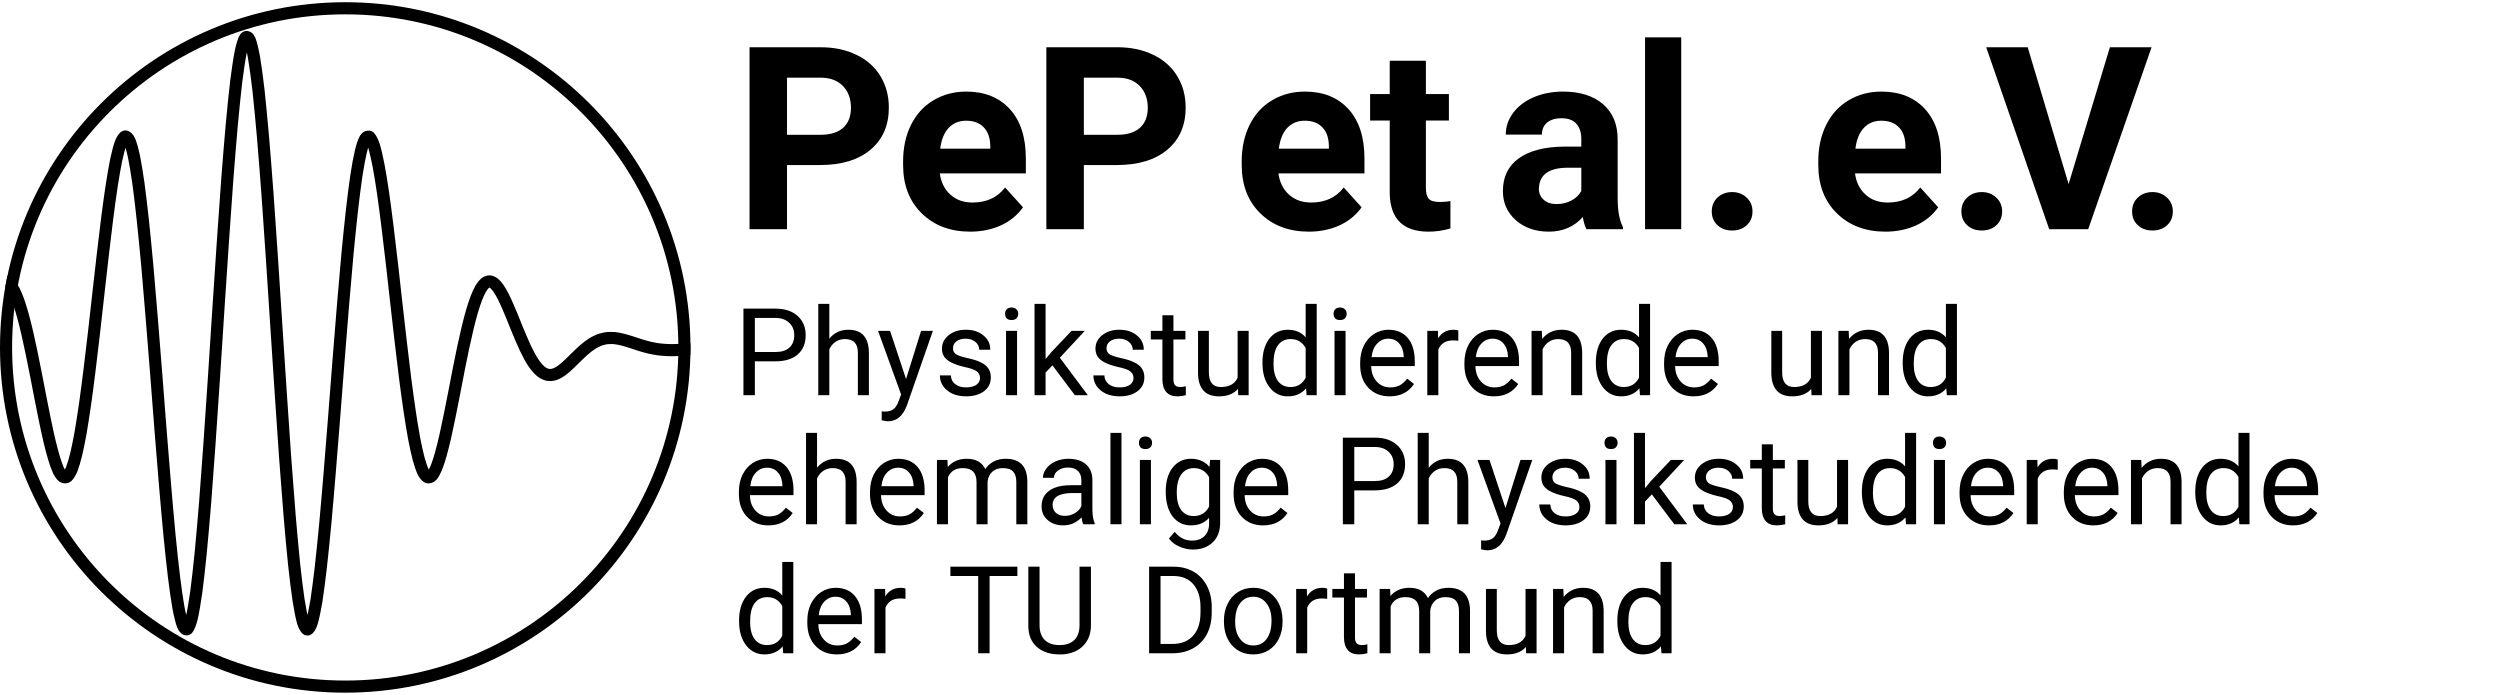
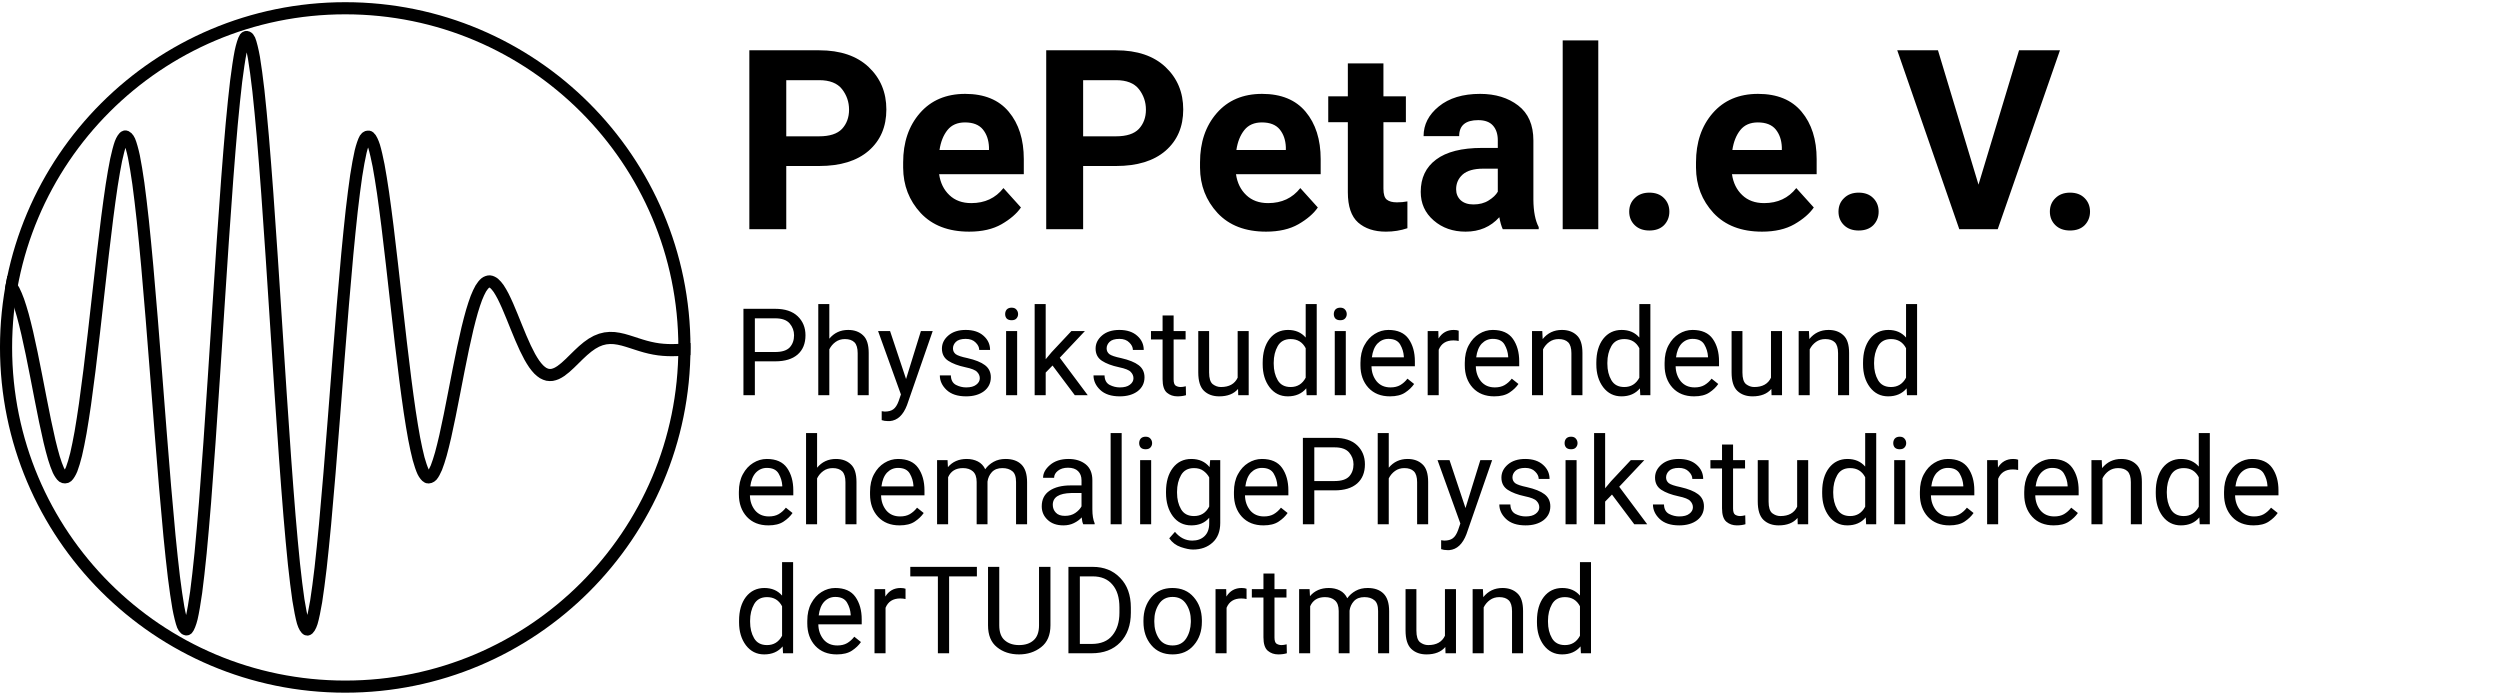
- <svg xmlns="http://www.w3.org/2000/svg" xmlns:xlink="http://www.w3.org/1999/xlink" width="205.265pt" height="57.055pt" viewBox="0 0 205.265 57.055" version="1.1">
-   <defs>
-     <g>
-       <symbol overflow="visible" id="glyph0-0">
-         <path style="stroke:none;" d="M 8.281 0 L 1.031 0 L 1.031 -14.938 L 8.281 -14.938 Z M 7.734 -0.859 L 7.734 -14.062 L 4.922 -7.469 Z M 1.578 -13.938 L 1.578 -0.984 L 4.328 -7.469 Z M 1.984 -0.547 L 7.266 -0.547 L 4.625 -6.766 Z M 4.625 -8.156 L 7.266 -14.375 L 1.984 -14.375 Z M 4.625 -8.156 " />
-       </symbol>
-       <symbol overflow="visible" id="glyph0-1">
-         <path style="stroke:none;" d="M 4.406 -5.266 L 4.406 0 L 1.328 0 L 1.328 -14.938 L 7.156 -14.938 C 8.281 -14.938 9.266 -14.727 10.109 -14.312 C 10.961 -13.906 11.617 -13.32 12.078 -12.562 C 12.535 -11.812 12.766 -10.953 12.766 -9.984 C 12.766 -8.523 12.266 -7.375 11.266 -6.531 C 10.266 -5.688 8.879 -5.266 7.109 -5.266 Z M 4.406 -7.75 L 7.156 -7.75 C 7.969 -7.75 8.586 -7.941 9.016 -8.328 C 9.441 -8.711 9.656 -9.258 9.656 -9.969 C 9.656 -10.695 9.441 -11.285 9.016 -11.734 C 8.586 -12.191 7.992 -12.426 7.234 -12.438 L 4.406 -12.438 Z M 4.406 -7.75 " />
-       </symbol>
-       <symbol overflow="visible" id="glyph0-2">
-         <path style="stroke:none;" d="M 6.25 0.203 C 4.613 0.203 3.285 -0.297 2.266 -1.297 C 1.242 -2.297 0.734 -3.625 0.734 -5.281 L 0.734 -5.562 C 0.734 -6.676 0.945 -7.672 1.375 -8.547 C 1.812 -9.43 2.426 -10.109 3.219 -10.578 C 4.008 -11.055 4.91 -11.297 5.922 -11.297 C 7.43 -11.297 8.625 -10.816 9.5 -9.859 C 10.375 -8.898 10.812 -7.547 10.812 -5.797 L 10.812 -4.578 L 3.75 -4.578 C 3.844 -3.859 4.129 -3.281 4.609 -2.844 C 5.086 -2.406 5.695 -2.188 6.438 -2.188 C 7.582 -2.188 8.473 -2.598 9.109 -3.422 L 10.578 -1.797 C 10.129 -1.16 9.523 -0.664 8.766 -0.312 C 8.004 0.031 7.164 0.203 6.25 0.203 Z M 5.906 -8.906 C 5.32 -8.906 4.844 -8.707 4.469 -8.312 C 4.102 -7.914 3.875 -7.348 3.781 -6.609 L 7.891 -6.609 L 7.891 -6.844 C 7.879 -7.5 7.703 -8.004 7.359 -8.359 C 7.016 -8.723 6.531 -8.906 5.906 -8.906 Z M 5.906 -8.906 " />
-       </symbol>
-       <symbol overflow="visible" id="glyph0-3">
-         <path style="stroke:none;" d="M 4.688 -13.828 L 4.688 -11.094 L 6.578 -11.094 L 6.578 -8.922 L 4.688 -8.922 L 4.688 -3.391 C 4.688 -2.973 4.766 -2.676 4.922 -2.5 C 5.078 -2.32 5.379 -2.234 5.828 -2.234 C 6.148 -2.234 6.441 -2.258 6.703 -2.312 L 6.703 -0.062 C 6.117 0.113 5.52 0.203 4.906 0.203 C 2.82 0.203 1.758 -0.844 1.719 -2.938 L 1.719 -8.922 L 0.109 -8.922 L 0.109 -11.094 L 1.719 -11.094 L 1.719 -13.828 Z M 4.688 -13.828 " />
-       </symbol>
-       <symbol overflow="visible" id="glyph0-4">
-         <path style="stroke:none;" d="M 7.562 0 C 7.426 -0.27 7.328 -0.602 7.266 -1 C 6.547 -0.195 5.613 0.203 4.469 0.203 C 3.383 0.203 2.484 -0.109 1.766 -0.734 C 1.055 -1.367 0.703 -2.164 0.703 -3.125 C 0.703 -4.289 1.133 -5.188 2 -5.812 C 2.875 -6.445 4.133 -6.77 5.781 -6.781 L 7.141 -6.781 L 7.141 -7.406 C 7.141 -7.926 7.008 -8.336 6.75 -8.641 C 6.488 -8.953 6.07 -9.109 5.5 -9.109 C 5.008 -9.109 4.617 -8.988 4.328 -8.75 C 4.047 -8.508 3.906 -8.18 3.906 -7.766 L 0.938 -7.766 C 0.938 -8.398 1.133 -8.988 1.531 -9.531 C 1.938 -10.082 2.5 -10.516 3.219 -10.828 C 3.945 -11.141 4.758 -11.297 5.656 -11.297 C 7.031 -11.297 8.117 -10.953 8.922 -10.266 C 9.723 -9.578 10.125 -8.613 10.125 -7.375 L 10.125 -2.562 C 10.125 -1.508 10.27 -0.711 10.562 -0.172 L 10.562 0 Z M 5.109 -2.062 C 5.547 -2.062 5.945 -2.156 6.312 -2.344 C 6.688 -2.539 6.961 -2.805 7.141 -3.141 L 7.141 -5.047 L 6.047 -5.047 C 4.555 -5.047 3.766 -4.531 3.672 -3.5 L 3.656 -3.328 C 3.656 -2.961 3.785 -2.66 4.047 -2.422 C 4.305 -2.18 4.66 -2.062 5.109 -2.062 Z M 5.109 -2.062 " />
-       </symbol>
-       <symbol overflow="visible" id="glyph0-5">
-         <path style="stroke:none;" d="M 4.266 0 L 1.297 0 L 1.297 -15.75 L 4.266 -15.75 Z M 4.266 0 " />
-       </symbol>
-       <symbol overflow="visible" id="glyph0-6">
-         <path style="stroke:none;" d="M 1.297 -1.453 C 1.297 -1.922 1.453 -2.301 1.766 -2.594 C 2.086 -2.895 2.488 -3.047 2.969 -3.047 C 3.445 -3.047 3.844 -2.895 4.156 -2.594 C 4.477 -2.301 4.641 -1.922 4.641 -1.453 C 4.641 -0.992 4.484 -0.617 4.172 -0.328 C 3.859 -0.035 3.457 0.109 2.969 0.109 C 2.477 0.109 2.078 -0.035 1.766 -0.328 C 1.453 -0.617 1.297 -0.992 1.297 -1.453 Z M 1.297 -1.453 " />
-       </symbol>
-       <symbol overflow="visible" id="glyph0-7">
-         <path style="stroke:none;" d="M 6.844 -3.703 L 10.234 -14.938 L 13.656 -14.938 L 8.453 0 L 5.25 0 L 0.078 -14.938 L 3.484 -14.938 Z M 6.844 -3.703 " />
-       </symbol>
-       <symbol overflow="visible" id="glyph1-0">
-         <path style="stroke:none;" d="M 3.953 0 L 0.484 0 L 0.484 -7.109 L 3.953 -7.109 Z M 3.688 -0.406 L 3.688 -6.688 L 2.344 -3.562 Z M 0.75 -6.641 L 0.75 -0.469 L 2.062 -3.562 Z M 0.953 -0.266 L 3.469 -0.266 L 2.203 -3.219 Z M 2.203 -3.891 L 3.469 -6.844 L 0.953 -6.844 Z M 2.203 -3.891 " />
-       </symbol>
-       <symbol overflow="visible" id="glyph1-1">
-         <path style="stroke:none;" d="M 1.766 -2.781 L 1.766 0 L 0.828 0 L 0.828 -7.109 L 3.453 -7.109 C 4.223 -7.109 4.828 -6.91 5.266 -6.516 C 5.711 -6.117 5.938 -5.594 5.938 -4.938 C 5.938 -4.25 5.719 -3.719 5.281 -3.344 C 4.852 -2.969 4.238 -2.781 3.438 -2.781 Z M 1.766 -3.547 L 3.453 -3.547 C 3.953 -3.547 4.332 -3.664 4.594 -3.906 C 4.863 -4.145 5 -4.484 5 -4.922 C 5 -5.348 4.863 -5.688 4.594 -5.938 C 4.332 -6.195 3.969 -6.332 3.5 -6.344 L 1.766 -6.344 Z M 1.766 -3.547 " />
-       </symbol>
-       <symbol overflow="visible" id="glyph1-2">
-         <path style="stroke:none;" d="M 1.594 -4.641 C 1.988 -5.129 2.508 -5.375 3.156 -5.375 C 4.27 -5.375 4.832 -4.742 4.844 -3.484 L 4.844 0 L 3.938 0 L 3.938 -3.5 C 3.938 -3.875 3.848 -4.148 3.672 -4.328 C 3.504 -4.516 3.238 -4.609 2.875 -4.609 C 2.582 -4.609 2.32 -4.531 2.094 -4.375 C 1.875 -4.219 1.707 -4.016 1.594 -3.766 L 1.594 0 L 0.688 0 L 0.688 -7.5 L 1.594 -7.5 Z M 1.594 -4.641 " />
-       </symbol>
-       <symbol overflow="visible" id="glyph1-3">
-         <path style="stroke:none;" d="M 2.406 -1.328 L 3.641 -5.281 L 4.609 -5.281 L 2.484 0.812 C 2.16 1.695 1.641 2.141 0.922 2.141 L 0.75 2.125 L 0.406 2.062 L 0.406 1.328 L 0.656 1.344 C 0.957 1.344 1.191 1.281 1.359 1.156 C 1.535 1.031 1.68 0.805 1.797 0.484 L 2 -0.062 L 0.109 -5.281 L 1.094 -5.281 Z M 2.406 -1.328 " />
-       </symbol>
-       <symbol overflow="visible" id="glyph1-4">
-         <path style="stroke:none;" d="M 3.766 -1.406 C 3.766 -1.645 3.672 -1.832 3.484 -1.969 C 3.297 -2.102 2.973 -2.219 2.516 -2.312 C 2.066 -2.414 1.707 -2.535 1.438 -2.672 C 1.164 -2.805 0.961 -2.969 0.828 -3.156 C 0.703 -3.344 0.641 -3.566 0.641 -3.828 C 0.641 -4.266 0.82 -4.629 1.188 -4.922 C 1.562 -5.223 2.031 -5.375 2.594 -5.375 C 3.195 -5.375 3.68 -5.219 4.047 -4.906 C 4.422 -4.602 4.609 -4.211 4.609 -3.734 L 3.703 -3.734 C 3.703 -3.984 3.598 -4.195 3.391 -4.375 C 3.18 -4.551 2.914 -4.641 2.594 -4.641 C 2.27 -4.641 2.016 -4.566 1.828 -4.422 C 1.641 -4.273 1.547 -4.086 1.547 -3.859 C 1.547 -3.641 1.629 -3.473 1.797 -3.359 C 1.973 -3.254 2.285 -3.148 2.734 -3.047 C 3.191 -2.953 3.562 -2.832 3.844 -2.688 C 4.125 -2.551 4.328 -2.383 4.453 -2.188 C 4.586 -1.988 4.656 -1.75 4.656 -1.469 C 4.656 -0.988 4.469 -0.609 4.094 -0.328 C 3.719 -0.047 3.227 0.094 2.625 0.094 C 2.207 0.094 1.832 0.02 1.5 -0.125 C 1.176 -0.281 0.922 -0.488 0.734 -0.75 C 0.555 -1.02 0.469 -1.312 0.469 -1.625 L 1.375 -1.625 C 1.383 -1.32 1.504 -1.082 1.734 -0.906 C 1.961 -0.727 2.258 -0.641 2.625 -0.641 C 2.969 -0.641 3.242 -0.707 3.453 -0.844 C 3.66 -0.988 3.766 -1.176 3.766 -1.406 Z M 3.766 -1.406 " />
-       </symbol>
-       <symbol overflow="visible" id="glyph1-5">
-         <path style="stroke:none;" d="M 1.672 0 L 0.766 0 L 0.766 -5.281 L 1.672 -5.281 Z M 0.688 -6.688 C 0.688 -6.832 0.727 -6.953 0.812 -7.047 C 0.906 -7.148 1.039 -7.203 1.219 -7.203 C 1.395 -7.203 1.531 -7.148 1.625 -7.047 C 1.719 -6.953 1.766 -6.832 1.766 -6.688 C 1.766 -6.539 1.719 -6.414 1.625 -6.312 C 1.531 -6.219 1.395 -6.172 1.219 -6.172 C 1.039 -6.172 0.906 -6.219 0.812 -6.312 C 0.727 -6.414 0.688 -6.539 0.688 -6.688 Z M 0.688 -6.688 " />
-       </symbol>
-       <symbol overflow="visible" id="glyph1-6">
-         <path style="stroke:none;" d="M 2.156 -2.453 L 1.594 -1.859 L 1.594 0 L 0.688 0 L 0.688 -7.5 L 1.594 -7.5 L 1.594 -2.969 L 2.078 -3.547 L 3.719 -5.281 L 4.812 -5.281 L 2.766 -3.078 L 5.062 0 L 4 0 Z M 2.156 -2.453 " />
-       </symbol>
-       <symbol overflow="visible" id="glyph1-7">
-         <path style="stroke:none;" d="M 1.906 -6.562 L 1.906 -5.281 L 2.891 -5.281 L 2.891 -4.578 L 1.906 -4.578 L 1.906 -1.312 C 1.906 -1.094 1.945 -0.93 2.031 -0.828 C 2.125 -0.723 2.273 -0.672 2.484 -0.672 C 2.586 -0.672 2.734 -0.691 2.922 -0.734 L 2.922 0 C 2.68 0.062 2.453 0.094 2.234 0.094 C 1.828 0.094 1.52 -0.023 1.312 -0.266 C 1.102 -0.516 1 -0.863 1 -1.312 L 1 -4.578 L 0.047 -4.578 L 0.047 -5.281 L 1 -5.281 L 1 -6.562 Z M 1.906 -6.562 " />
-       </symbol>
-       <symbol overflow="visible" id="glyph1-8">
-         <path style="stroke:none;" d="M 3.953 -0.516 C 3.598 -0.109 3.078 0.094 2.391 0.094 C 1.828 0.094 1.398 -0.066 1.109 -0.391 C 0.816 -0.723 0.672 -1.207 0.672 -1.844 L 0.672 -5.281 L 1.562 -5.281 L 1.562 -1.875 C 1.562 -1.07 1.891 -0.672 2.547 -0.672 C 3.234 -0.672 3.691 -0.926 3.922 -1.438 L 3.922 -5.281 L 4.828 -5.281 L 4.828 0 L 3.969 0 Z M 3.953 -0.516 " />
-       </symbol>
-       <symbol overflow="visible" id="glyph1-9">
-         <path style="stroke:none;" d="M 0.469 -2.688 C 0.469 -3.5 0.656 -4.148 1.031 -4.641 C 1.414 -5.129 1.922 -5.375 2.547 -5.375 C 3.172 -5.375 3.66 -5.164 4.016 -4.75 L 4.016 -7.5 L 4.922 -7.5 L 4.922 0 L 4.094 0 L 4.047 -0.562 C 3.68 -0.125 3.18 0.094 2.547 0.094 C 1.93 0.094 1.43 -0.156 1.047 -0.656 C 0.66 -1.156 0.469 -1.812 0.469 -2.625 Z M 1.375 -2.578 C 1.375 -1.984 1.492 -1.516 1.734 -1.172 C 1.984 -0.836 2.328 -0.672 2.766 -0.672 C 3.336 -0.672 3.754 -0.926 4.016 -1.438 L 4.016 -3.875 C 3.742 -4.363 3.332 -4.609 2.781 -4.609 C 2.332 -4.609 1.984 -4.438 1.734 -4.094 C 1.492 -3.758 1.375 -3.254 1.375 -2.578 Z M 1.375 -2.578 " />
-       </symbol>
-       <symbol overflow="visible" id="glyph1-10">
-         <path style="stroke:none;" d="M 2.875 0.094 C 2.156 0.094 1.57 -0.141 1.125 -0.609 C 0.676 -1.078 0.453 -1.707 0.453 -2.5 L 0.453 -2.656 C 0.453 -3.188 0.551 -3.656 0.75 -4.062 C 0.957 -4.477 1.238 -4.801 1.594 -5.031 C 1.957 -5.258 2.348 -5.375 2.766 -5.375 C 3.453 -5.375 3.984 -5.148 4.359 -4.703 C 4.742 -4.254 4.938 -3.609 4.938 -2.766 L 4.938 -2.391 L 1.359 -2.391 C 1.367 -1.867 1.52 -1.445 1.812 -1.125 C 2.102 -0.801 2.473 -0.641 2.922 -0.641 C 3.242 -0.641 3.516 -0.703 3.734 -0.828 C 3.953 -0.961 4.145 -1.141 4.312 -1.359 L 4.875 -0.922 C 4.426 -0.242 3.758 0.094 2.875 0.094 Z M 2.766 -4.641 C 2.398 -4.641 2.094 -4.504 1.844 -4.234 C 1.594 -3.973 1.441 -3.602 1.391 -3.125 L 4.031 -3.125 L 4.031 -3.188 C 4.008 -3.645 3.883 -4 3.656 -4.25 C 3.438 -4.508 3.141 -4.641 2.766 -4.641 Z M 2.766 -4.641 " />
-       </symbol>
-       <symbol overflow="visible" id="glyph1-11">
-         <path style="stroke:none;" d="M 3.234 -4.469 C 3.098 -4.488 2.953 -4.5 2.797 -4.5 C 2.203 -4.5 1.801 -4.25 1.594 -3.75 L 1.594 0 L 0.688 0 L 0.688 -5.281 L 1.562 -5.281 L 1.578 -4.672 C 1.867 -5.141 2.289 -5.375 2.844 -5.375 C 3.008 -5.375 3.141 -5.352 3.234 -5.312 Z M 3.234 -4.469 " />
-       </symbol>
-       <symbol overflow="visible" id="glyph1-12">
-         <path style="stroke:none;" d="M 1.531 -5.281 L 1.562 -4.625 C 1.969 -5.125 2.5 -5.375 3.156 -5.375 C 4.27 -5.375 4.832 -4.742 4.844 -3.484 L 4.844 0 L 3.938 0 L 3.938 -3.5 C 3.938 -3.875 3.848 -4.148 3.672 -4.328 C 3.504 -4.516 3.238 -4.609 2.875 -4.609 C 2.582 -4.609 2.32 -4.531 2.094 -4.375 C 1.875 -4.219 1.707 -4.016 1.594 -3.766 L 1.594 0 L 0.688 0 L 0.688 -5.281 Z M 1.531 -5.281 " />
-       </symbol>
-       <symbol overflow="visible" id="glyph1-13">
-         <path style="stroke:none;" d="M 1.531 -5.281 L 1.562 -4.703 C 1.945 -5.148 2.469 -5.375 3.125 -5.375 C 3.863 -5.375 4.367 -5.094 4.641 -4.531 C 4.805 -4.781 5.031 -4.984 5.312 -5.141 C 5.602 -5.297 5.938 -5.375 6.312 -5.375 C 7.477 -5.375 8.07 -4.766 8.094 -3.547 L 8.094 0 L 7.188 0 L 7.188 -3.484 C 7.188 -3.859 7.098 -4.141 6.922 -4.328 C 6.754 -4.516 6.469 -4.609 6.062 -4.609 C 5.719 -4.609 5.438 -4.508 5.219 -4.312 C 5 -4.113 4.867 -3.844 4.828 -3.5 L 4.828 0 L 3.922 0 L 3.922 -3.469 C 3.922 -4.227 3.547 -4.609 2.797 -4.609 C 2.203 -4.609 1.797 -4.359 1.578 -3.859 L 1.578 0 L 0.672 0 L 0.672 -5.281 Z M 1.531 -5.281 " />
-       </symbol>
-       <symbol overflow="visible" id="glyph1-14">
-         <path style="stroke:none;" d="M 3.953 0 C 3.898 -0.102 3.852 -0.289 3.812 -0.562 C 3.395 -0.125 2.895 0.094 2.312 0.094 C 1.789 0.094 1.363 -0.051 1.031 -0.344 C 0.695 -0.633 0.531 -1.008 0.531 -1.469 C 0.531 -2.02 0.738 -2.445 1.156 -2.75 C 1.57 -3.051 2.16 -3.203 2.922 -3.203 L 3.797 -3.203 L 3.797 -3.625 C 3.797 -3.938 3.703 -4.188 3.516 -4.375 C 3.328 -4.562 3.051 -4.656 2.688 -4.656 C 2.363 -4.656 2.094 -4.57 1.875 -4.406 C 1.656 -4.25 1.547 -4.051 1.547 -3.812 L 0.641 -3.812 C 0.641 -4.082 0.734 -4.336 0.922 -4.578 C 1.109 -4.828 1.359 -5.02 1.672 -5.156 C 1.992 -5.301 2.348 -5.375 2.734 -5.375 C 3.348 -5.375 3.828 -5.223 4.172 -4.922 C 4.516 -4.617 4.691 -4.203 4.703 -3.672 L 4.703 -1.234 C 4.703 -0.754 4.766 -0.367 4.891 -0.078 L 4.891 0 Z M 2.453 -0.688 C 2.734 -0.688 3 -0.758 3.25 -0.906 C 3.508 -1.051 3.691 -1.242 3.797 -1.484 L 3.797 -2.562 L 3.094 -2.562 C 1.988 -2.562 1.438 -2.238 1.438 -1.594 C 1.438 -1.312 1.531 -1.086 1.719 -0.922 C 1.906 -0.766 2.148 -0.688 2.453 -0.688 Z M 2.453 -0.688 " />
-       </symbol>
-       <symbol overflow="visible" id="glyph1-15">
-         <path style="stroke:none;" d="M 1.672 0 L 0.766 0 L 0.766 -7.5 L 1.672 -7.5 Z M 1.672 0 " />
-       </symbol>
-       <symbol overflow="visible" id="glyph1-16">
-         <path style="stroke:none;" d="M 0.469 -2.688 C 0.469 -3.508 0.656 -4.16 1.031 -4.641 C 1.414 -5.129 1.922 -5.375 2.547 -5.375 C 3.191 -5.375 3.695 -5.148 4.062 -4.703 L 4.109 -5.281 L 4.938 -5.281 L 4.938 -0.125 C 4.938 0.562 4.734 1.098 4.328 1.484 C 3.922 1.879 3.375 2.078 2.688 2.078 C 2.312 2.078 1.941 1.992 1.578 1.828 C 1.211 1.672 0.93 1.453 0.734 1.172 L 1.203 0.625 C 1.586 1.102 2.062 1.344 2.625 1.344 C 3.062 1.344 3.406 1.219 3.656 0.969 C 3.906 0.719 4.031 0.367 4.031 -0.078 L 4.031 -0.531 C 3.664 -0.113 3.172 0.094 2.547 0.094 C 1.922 0.094 1.414 -0.148 1.031 -0.641 C 0.656 -1.141 0.469 -1.82 0.469 -2.688 Z M 1.375 -2.578 C 1.375 -1.984 1.492 -1.516 1.734 -1.172 C 1.984 -0.836 2.328 -0.672 2.766 -0.672 C 3.336 -0.672 3.758 -0.93 4.031 -1.453 L 4.031 -3.859 C 3.75 -4.359 3.332 -4.609 2.781 -4.609 C 2.344 -4.609 2 -4.438 1.75 -4.094 C 1.5 -3.758 1.375 -3.254 1.375 -2.578 Z M 1.375 -2.578 " />
-       </symbol>
-       <symbol overflow="visible" id="glyph1-17">
-         <path style="stroke:none;" d="M 5.734 -6.344 L 3.453 -6.344 L 3.453 0 L 2.516 0 L 2.516 -6.344 L 0.234 -6.344 L 0.234 -7.109 L 5.734 -7.109 Z M 5.734 -6.344 " />
-       </symbol>
-       <symbol overflow="visible" id="glyph1-18">
-         <path style="stroke:none;" d="M 5.828 -7.109 L 5.828 -2.281 C 5.828 -1.602 5.617 -1.051 5.203 -0.625 C 4.785 -0.195 4.219 0.039 3.5 0.094 L 3.25 0.094 C 2.469 0.094 1.844 -0.113 1.375 -0.531 C 0.914 -0.945 0.688 -1.523 0.688 -2.266 L 0.688 -7.109 L 1.609 -7.109 L 1.609 -2.297 C 1.609 -1.785 1.75 -1.383 2.031 -1.094 C 2.32 -0.812 2.727 -0.672 3.25 -0.672 C 3.781 -0.672 4.188 -0.812 4.469 -1.094 C 4.75 -1.375 4.891 -1.773 4.891 -2.297 L 4.891 -7.109 Z M 5.828 -7.109 " />
-       </symbol>
-       <symbol overflow="visible" id="glyph1-19">
-         <path style="stroke:none;" d="M 0.828 0 L 0.828 -7.109 L 2.828 -7.109 C 3.453 -7.109 4 -6.973 4.469 -6.703 C 4.945 -6.43 5.316 -6.039 5.578 -5.531 C 5.836 -5.031 5.969 -4.453 5.969 -3.797 L 5.969 -3.344 C 5.969 -2.664 5.836 -2.078 5.578 -1.578 C 5.316 -1.078 4.945 -0.691 4.469 -0.422 C 3.988 -0.148 3.43 -0.008 2.797 0 Z M 1.766 -6.344 L 1.766 -0.766 L 2.75 -0.766 C 3.469 -0.766 4.031 -0.988 4.438 -1.438 C 4.844 -1.883 5.047 -2.523 5.047 -3.359 L 5.047 -3.781 C 5.047 -4.582 4.852 -5.207 4.469 -5.656 C 4.094 -6.102 3.555 -6.332 2.859 -6.344 Z M 1.766 -6.344 " />
-       </symbol>
-       <symbol overflow="visible" id="glyph1-20">
-         <path style="stroke:none;" d="M 0.438 -2.688 C 0.438 -3.207 0.539 -3.672 0.75 -4.078 C 0.957 -4.492 1.238 -4.812 1.594 -5.031 C 1.957 -5.258 2.375 -5.375 2.844 -5.375 C 3.562 -5.375 4.141 -5.125 4.578 -4.625 C 5.023 -4.133 5.25 -3.473 5.25 -2.641 L 5.25 -2.578 C 5.25 -2.066 5.148 -1.609 4.953 -1.203 C 4.754 -0.797 4.473 -0.477 4.109 -0.25 C 3.742 -0.02 3.328 0.094 2.859 0.094 C 2.141 0.094 1.555 -0.148 1.109 -0.641 C 0.66 -1.141 0.438 -1.801 0.438 -2.625 Z M 1.359 -2.578 C 1.359 -1.992 1.492 -1.523 1.766 -1.172 C 2.035 -0.816 2.398 -0.641 2.859 -0.641 C 3.316 -0.641 3.676 -0.816 3.938 -1.172 C 4.207 -1.535 4.344 -2.039 4.344 -2.688 C 4.344 -3.27 4.207 -3.738 3.938 -4.094 C 3.664 -4.457 3.301 -4.641 2.844 -4.641 C 2.395 -4.641 2.035 -4.461 1.766 -4.109 C 1.492 -3.754 1.359 -3.242 1.359 -2.578 Z M 1.359 -2.578 " />
-       </symbol>
-     </g>
-     <clipPath id="clip1">
-       <path d="M 0 0 L 57 0 L 57 57 L 0 57 Z M 0 0 " />
-     </clipPath>
-     <clipPath id="clip2">
-       <path d="M 56.691 28.527 C 56.691 12.871 44 0.18 28.348 0.18 C 12.691 0.18 0 12.871 0 28.527 C 0 44.184 12.691 56.875 28.348 56.875 C 44 56.875 56.691 44.184 56.691 28.527 Z M 56.691 28.527 " />
+ <svg xmlns="http://www.w3.org/2000/svg" viewBox="0 0 273.687 76.073" height="76.073" width="273.687" xml:space="preserve" id="svg2" version="1.1">
+   <defs id="defs6">
+     <clipPath id="clipPath24" clipPathUnits="userSpaceOnUse">
+       <path id="path22" d="M 28.347,0 C 28.347,15.656 15.656,28.347 0,28.347 -15.656,28.347 -28.347,15.656 -28.347,0 c 0,-15.656 12.691,-28.347 28.347,-28.347 15.656,0 28.347,12.691 28.347,28.347 z" />
    </clipPath>
  </defs>
-   <g id="surface1">
-     <g clip-path="url(#clip1)" clip-rule="nonzero">
-       <g clip-path="url(#clip2)" clip-rule="nonzero">
-         <path style="fill:none;stroke-width:0.996;stroke-linecap:butt;stroke-linejoin:miter;stroke:rgb(0%,0%,0%);stroke-opacity:1;stroke-miterlimit:10;" d="M 27.849 -0 C 27.849 15.382 15.381 27.847 0.002 27.847 C -15.381 27.847 -27.85 15.382 -27.85 -0 C -27.85 -15.379 -15.381 -27.848 0.002 -27.848 C 15.381 -27.848 27.849 -15.379 27.849 -0 Z M 27.849 -0 " transform="matrix(1,0,0,-1,28.346,28.527)" />
-         <path style="fill:none;stroke-width:0.996;stroke-linecap:butt;stroke-linejoin:miter;stroke:rgb(0%,0%,0%);stroke-opacity:1;stroke-miterlimit:10;" d="M -32.315 -2.043 C -32.315 -2.043 -32.053 -1.825 -31.951 -1.711 C -31.85 -1.598 -31.686 -1.379 -31.584 -1.227 C -31.483 -1.075 -31.323 -0.793 -31.221 -0.602 C -31.119 -0.414 -30.955 -0.075 -30.854 0.144 C -30.752 0.363 -30.592 0.742 -30.491 0.984 C -30.389 1.222 -30.225 1.629 -30.123 1.879 C -30.022 2.125 -29.862 2.535 -29.76 2.777 C -29.659 3.019 -29.494 3.406 -29.393 3.629 C -29.295 3.847 -29.131 4.191 -29.03 4.375 C -28.928 4.558 -28.764 4.824 -28.662 4.957 C -28.565 5.086 -28.401 5.257 -28.299 5.32 C -28.198 5.386 -28.034 5.433 -27.936 5.418 C -27.834 5.406 -27.67 5.316 -27.569 5.215 C -27.467 5.113 -27.307 4.875 -27.205 4.683 C -27.104 4.488 -26.94 4.105 -26.838 3.82 C -26.737 3.539 -26.576 3.011 -26.475 2.644 C -26.373 2.281 -26.209 1.625 -26.108 1.191 C -26.006 0.754 -25.846 -0 -25.744 -0.489 C -25.643 -0.973 -25.479 -1.797 -25.377 -2.313 C -25.276 -2.828 -25.116 -3.676 -25.014 -4.192 C -24.912 -4.707 -24.748 -5.535 -24.647 -6.02 C -24.545 -6.504 -24.385 -7.262 -24.284 -7.684 C -24.182 -8.106 -24.018 -8.739 -23.916 -9.071 C -23.815 -9.407 -23.655 -9.868 -23.553 -10.082 C -23.451 -10.297 -23.287 -10.543 -23.186 -10.614 C -23.084 -10.684 -22.924 -10.688 -22.823 -10.602 C -22.721 -10.516 -22.557 -10.246 -22.455 -9.996 C -22.354 -9.743 -22.194 -9.2 -22.092 -8.782 C -21.991 -8.364 -21.826 -7.555 -21.725 -6.981 C -21.627 -6.407 -21.463 -5.36 -21.362 -4.653 C -21.26 -3.946 -21.096 -2.696 -20.998 -1.887 C -20.897 -1.075 -20.733 0.316 -20.631 1.191 C -20.53 2.066 -20.366 3.531 -20.268 4.425 C -20.166 5.32 -20.002 6.781 -19.901 7.648 C -19.799 8.515 -19.639 9.882 -19.537 10.668 C -19.436 11.453 -19.272 12.656 -19.17 13.308 C -19.069 13.964 -18.909 14.914 -18.807 15.394 C -18.705 15.875 -18.541 16.504 -18.44 16.769 C -18.338 17.039 -18.178 17.293 -18.076 17.32 C -17.975 17.347 -17.811 17.191 -17.709 16.961 C -17.608 16.734 -17.448 16.156 -17.346 15.672 C -17.244 15.183 -17.08 14.191 -16.979 13.464 C -16.877 12.734 -16.717 11.363 -16.616 10.422 C -16.514 9.48 -16.35 7.785 -16.248 6.672 C -16.147 5.554 -15.987 3.617 -15.885 2.386 C -15.784 1.152 -15.619 -0.926 -15.518 -2.215 C -15.416 -3.504 -15.256 -5.621 -15.155 -6.899 C -15.053 -8.172 -14.889 -10.211 -14.787 -11.399 C -14.686 -12.586 -14.526 -14.43 -14.424 -15.469 C -14.323 -16.504 -14.159 -18.043 -14.057 -18.86 C -13.959 -19.68 -13.795 -20.817 -13.694 -21.368 C -13.592 -21.918 -13.428 -22.586 -13.33 -22.828 C -13.229 -23.071 -13.065 -23.207 -12.963 -23.121 C -12.862 -23.035 -12.698 -22.625 -12.6 -22.207 C -12.498 -21.789 -12.334 -20.836 -12.233 -20.098 C -12.131 -19.36 -11.971 -17.91 -11.869 -16.883 C -11.768 -15.86 -11.604 -13.977 -11.502 -12.715 C -11.401 -11.453 -11.241 -9.227 -11.139 -7.797 C -11.037 -6.364 -10.873 -3.914 -10.772 -2.383 C -10.67 -0.852 -10.51 1.687 -10.409 3.234 C -10.307 4.777 -10.143 7.277 -10.041 8.757 C -9.94 10.234 -9.78 12.554 -9.678 13.882 C -9.576 15.211 -9.412 17.226 -9.311 18.336 C -9.209 19.441 -9.049 21.035 -8.948 21.859 C -8.846 22.683 -8.682 23.773 -8.58 24.269 C -8.479 24.761 -8.319 25.285 -8.217 25.422 C -8.116 25.558 -7.951 25.484 -7.85 25.257 C -7.748 25.031 -7.588 24.367 -7.487 23.785 C -7.385 23.207 -7.221 21.988 -7.119 21.09 C -7.018 20.191 -6.858 18.48 -6.756 17.312 C -6.655 16.148 -6.491 14.047 -6.389 12.672 C -6.291 11.3 -6.127 8.922 -6.026 7.422 C -5.924 5.918 -5.76 3.394 -5.662 1.847 C -5.561 0.297 -5.397 -2.235 -5.295 -3.746 C -5.194 -5.262 -5.034 -7.664 -4.932 -9.063 C -4.83 -10.461 -4.666 -12.61 -4.565 -13.821 C -4.463 -15.028 -4.303 -16.813 -4.201 -17.774 C -4.1 -18.731 -3.936 -20.063 -3.834 -20.727 C -3.733 -21.387 -3.573 -22.207 -3.471 -22.547 C -3.369 -22.883 -3.205 -23.157 -3.104 -23.16 C -3.002 -23.164 -2.842 -22.895 -2.741 -22.571 C -2.639 -22.25 -2.475 -21.465 -2.373 -20.844 C -2.272 -20.223 -2.112 -18.977 -2.01 -18.098 C -1.909 -17.219 -1.744 -15.598 -1.643 -14.516 C -1.541 -13.438 -1.381 -11.536 -1.28 -10.321 C -1.178 -9.102 -1.014 -7.035 -0.912 -5.75 C -0.811 -4.465 -0.651 -2.344 -0.549 -1.067 C -0.448 0.214 -0.283 2.269 -0.182 3.48 C -0.08 4.691 0.08 6.574 0.181 7.652 C 0.283 8.73 0.447 10.351 0.549 11.242 C 0.65 12.136 0.81 13.422 0.912 14.089 C 1.013 14.761 1.177 15.652 1.279 16.074 C 1.377 16.5 1.541 16.972 1.642 17.136 C 1.744 17.304 1.908 17.355 2.006 17.269 C 2.107 17.179 2.271 16.828 2.373 16.504 C 2.474 16.183 2.634 15.468 2.736 14.941 C 2.838 14.414 3.002 13.394 3.103 12.703 C 3.205 12.011 3.365 10.765 3.466 9.953 C 3.568 9.144 3.732 7.742 3.834 6.863 C 3.935 5.984 4.095 4.519 4.197 3.625 C 4.299 2.726 4.463 1.273 4.564 0.41 C 4.666 -0.453 4.826 -1.813 4.927 -2.602 C 5.029 -3.391 5.193 -4.594 5.295 -5.27 C 5.396 -5.946 5.556 -6.942 5.658 -7.477 C 5.759 -8.012 5.924 -8.758 6.025 -9.137 C 6.127 -9.512 6.287 -9.989 6.388 -10.2 C 6.49 -10.411 6.654 -10.614 6.756 -10.657 C 6.857 -10.703 7.017 -10.641 7.119 -10.532 C 7.22 -10.422 7.384 -10.118 7.486 -9.871 C 7.588 -9.629 7.748 -9.121 7.849 -8.762 C 7.951 -8.407 8.115 -7.739 8.216 -7.293 C 8.314 -6.852 8.478 -6.075 8.58 -5.578 C 8.681 -5.086 8.845 -4.246 8.947 -3.731 C 9.045 -3.211 9.209 -2.364 9.31 -1.852 C 9.412 -1.344 9.576 -0.532 9.674 -0.059 C 9.775 0.418 9.939 1.152 10.041 1.57 C 10.142 1.992 10.302 2.617 10.404 2.961 C 10.506 3.308 10.67 3.804 10.771 4.066 C 10.873 4.324 11.033 4.675 11.134 4.843 C 11.236 5.015 11.4 5.215 11.502 5.293 C 11.603 5.375 11.763 5.429 11.865 5.422 C 11.966 5.418 12.131 5.336 12.232 5.254 C 12.334 5.172 12.494 4.98 12.595 4.832 C 12.697 4.687 12.861 4.398 12.963 4.203 C 13.064 4.007 13.224 3.656 13.326 3.425 C 13.427 3.199 13.591 2.8 13.693 2.558 C 13.795 2.312 13.955 1.902 14.056 1.652 C 14.158 1.406 14.322 1.007 14.424 0.769 C 14.525 0.535 14.685 0.164 14.787 -0.051 C 14.888 -0.262 15.052 -0.586 15.154 -0.77 C 15.256 -0.95 15.416 -1.215 15.517 -1.36 C 15.619 -1.504 15.783 -1.703 15.884 -1.805 C 15.982 -1.907 16.146 -2.039 16.248 -2.102 C 16.349 -2.16 16.513 -2.223 16.615 -2.246 C 16.713 -2.266 16.877 -2.27 16.978 -2.254 C 17.08 -2.243 17.244 -2.188 17.341 -2.145 C 17.443 -2.102 17.607 -2.004 17.709 -1.934 C 17.81 -1.868 17.97 -1.735 18.072 -1.649 C 18.174 -1.563 18.338 -1.411 18.439 -1.317 C 18.541 -1.219 18.701 -1.055 18.802 -0.957 C 18.904 -0.856 19.068 -0.696 19.17 -0.598 C 19.271 -0.5 19.431 -0.348 19.533 -0.258 C 19.634 -0.168 19.799 -0.032 19.9 0.047 C 20.002 0.125 20.162 0.242 20.263 0.304 C 20.365 0.371 20.529 0.461 20.631 0.507 C 20.732 0.558 20.892 0.621 20.994 0.656 C 21.095 0.687 21.259 0.726 21.361 0.746 C 21.463 0.761 21.623 0.777 21.724 0.777 C 21.826 0.781 21.99 0.777 22.091 0.769 C 22.193 0.757 22.353 0.734 22.455 0.715 C 22.556 0.695 22.72 0.66 22.822 0.632 C 22.924 0.609 23.084 0.558 23.185 0.527 C 23.287 0.496 23.451 0.445 23.552 0.414 C 23.65 0.379 23.814 0.324 23.916 0.293 C 24.017 0.261 24.181 0.207 24.283 0.175 C 24.381 0.144 24.545 0.097 24.646 0.07 C 24.748 0.043 24.912 -0 25.009 -0.024 C 25.111 -0.047 25.275 -0.078 25.377 -0.098 C 25.478 -0.118 25.638 -0.141 25.74 -0.157 C 25.841 -0.168 26.006 -0.184 26.107 -0.192 C 26.209 -0.203 26.369 -0.211 26.47 -0.215 C 26.572 -0.219 26.736 -0.223 26.838 -0.223 C 26.939 -0.223 27.099 -0.219 27.201 -0.215 C 27.302 -0.211 27.466 -0.2 27.568 -0.196 C 27.67 -0.188 27.83 -0.176 27.931 -0.168 C 28.033 -0.161 28.197 -0.149 28.299 -0.137 C 28.4 -0.129 28.56 -0.114 28.662 -0.106 C 28.763 -0.098 28.927 -0.082 29.029 -0.075 C 29.131 -0.063 29.291 -0.051 29.392 -0.043 C 29.494 -0.035 29.658 -0.024 29.759 -0.016 C 29.861 -0.008 30.021 0.004 30.123 0.007 C 30.224 0.011 30.388 0.023 30.49 0.027 C 30.591 0.031 30.752 0.035 30.853 0.039 C 30.955 0.043 31.119 0.047 31.22 0.047 C 31.318 0.05 31.482 0.05 31.584 0.05 C 31.685 0.05 31.849 0.05 31.947 0.05 C 32.049 0.05 32.213 0.05 32.314 0.047 C 32.416 0.047 32.58 0.047 32.677 0.043 C 32.779 0.043 32.943 0.039 33.045 0.035 C 33.146 0.035 33.306 0.031 33.408 0.031 C 33.509 0.027 33.674 0.023 33.775 0.023 C 33.877 0.019 34.037 0.015 34.138 0.015 C 34.24 0.011 34.404 0.011 34.506 0.007 C 34.607 0.007 34.767 0.004 34.869 0.004 C 34.97 -0 35.134 -0 35.236 -0 C 35.338 -0.004 35.498 -0.004 35.599 -0.004 C 35.701 -0.004 35.865 -0.008 35.967 -0.008 C 36.068 -0.008 36.228 -0.008 36.33 -0.008 C 36.431 -0.008 36.595 -0.008 36.697 -0.008 C 36.799 -0.008 36.959 -0.008 37.06 -0.008 C 37.162 -0.008 37.326 -0.008 37.427 -0.008 C 37.529 -0.008 37.689 -0.008 37.791 -0.008 C 37.892 -0.008 38.056 -0.008 38.158 -0.008 C 38.259 -0.004 38.42 -0.004 38.521 -0.004 C 38.623 -0.004 38.787 -0.004 38.888 -0.004 C 38.986 -0.004 39.15 -0.004 39.252 -0.004 C 39.353 -0 39.517 -0 39.615 -0 C 39.717 -0 39.881 -0 39.982 -0 C 40.084 -0 40.345 -0 40.345 -0 " transform="matrix(1,0,0,-1,28.346,28.527)" />
+   <g transform="matrix(1.333333,0,0,-1.333333,0,76.07333)" id="g10">
+     <g transform="translate(28.346,28.528)" id="g12">
+       <g id="g14">
+         <g id="g16">
+           <g id="g18">
+             <g clip-path="url(#clipPath24)" id="g20">
+               <g id="g26">
+                 <path id="path28" style="fill:none;stroke:#000000;stroke-width:0.996;stroke-linecap:butt;stroke-linejoin:miter;stroke-miterlimit:10;stroke-dasharray:none;stroke-opacity:1" d="M 27.849,0 C 27.849,15.381 15.381,27.849 0,27.849 -15.381,27.849 -27.849,15.381 -27.849,0 c 0,-15.381 12.468,-27.849 27.849,-27.849 15.381,0 27.849,12.468 27.849,27.849 z" />
+               </g>
+               <g id="g30">
+                 <path id="path32" style="fill:none;stroke:#000000;stroke-width:0.996;stroke-linecap:butt;stroke-linejoin:miter;stroke-miterlimit:10;stroke-dasharray:none;stroke-opacity:1" d="m -32.316,-2.043 c 0,0 0.264,0.22 0.365,0.333 0.101,0.113 0.264,0.33 0.365,0.483 0.101,0.154 0.264,0.434 0.365,0.624 0.101,0.19 0.264,0.526 0.365,0.746 0.101,0.22 0.264,0.599 0.365,0.839 0.101,0.24 0.264,0.645 0.365,0.894 0.101,0.249 0.264,0.657 0.365,0.9 0.101,0.243 0.264,0.629 0.365,0.851 0.101,0.222 0.264,0.562 0.365,0.747 0.101,0.184 0.264,0.451 0.365,0.582 0.101,0.131 0.264,0.3 0.365,0.364 0.101,0.064 0.264,0.114 0.365,0.099 0.101,-0.015 0.264,-0.103 0.365,-0.205 0.101,-0.102 0.264,-0.339 0.365,-0.532 0.101,-0.193 0.264,-0.579 0.365,-0.861 0.101,-0.283 0.264,-0.811 0.365,-1.176 0.101,-0.365 0.264,-1.021 0.365,-1.456 0.101,-0.435 0.264,-1.192 0.365,-1.678 0.101,-0.486 0.264,-1.311 0.365,-1.825 0.101,-0.514 0.264,-1.364 0.365,-1.879 0.101,-0.514 0.264,-1.343 0.365,-1.828 0.101,-0.485 0.264,-1.241 0.365,-1.665 0.101,-0.424 0.264,-1.056 0.365,-1.388 0.101,-0.333 0.264,-0.796 0.365,-1.009 0.101,-0.214 0.264,-0.46 0.365,-0.532 0.101,-0.072 0.264,-0.073 0.365,0.013 0.101,0.086 0.264,0.353 0.365,0.605 0.101,0.253 0.264,0.796 0.365,1.215 0.101,0.418 0.264,1.227 0.365,1.8 0.101,0.573 0.264,1.622 0.365,2.329 0.101,0.707 0.264,1.955 0.365,2.766 0.101,0.811 0.264,2.201 0.365,3.076 0.101,0.876 0.264,2.339 0.365,3.235 0.101,0.896 0.264,2.356 0.365,3.222 0.101,0.866 0.264,2.236 0.365,3.021 0.101,0.786 0.264,1.985 0.365,2.641 0.101,0.656 0.264,1.606 0.365,2.086 0.101,0.48 0.264,1.108 0.365,1.375 0.101,0.267 0.264,0.524 0.365,0.55 0.101,0.027 0.264,-0.129 0.365,-0.359 0.101,-0.229 0.264,-0.807 0.365,-1.292 0.101,-0.485 0.264,-1.478 0.365,-2.206 0.101,-0.728 0.264,-2.099 0.365,-3.042 0.101,-0.943 0.264,-2.637 0.365,-3.752 0.101,-1.115 0.264,-3.051 0.365,-4.284 0.101,-1.233 0.264,-3.314 0.365,-4.602 0.101,-1.288 0.264,-3.407 0.365,-4.681 0.101,-1.274 0.264,-3.313 0.365,-4.502 0.101,-1.189 0.264,-3.033 0.365,-4.068 0.101,-1.035 0.264,-2.575 0.365,-3.394 0.101,-0.819 0.264,-1.957 0.365,-2.508 0.101,-0.55 0.264,-1.216 0.365,-1.459 0.101,-0.243 0.264,-0.381 0.365,-0.295 0.101,0.086 0.264,0.496 0.365,0.915 0.101,0.42 0.264,1.37 0.365,2.109 0.101,0.739 0.264,2.19 0.365,3.215 0.101,1.025 0.264,2.909 0.365,4.17 0.101,1.261 0.264,3.485 0.365,4.919 0.101,1.433 0.264,3.882 0.365,5.412 0.101,1.53 0.264,4.071 0.365,5.617 0.101,1.546 0.264,4.045 0.365,5.522 0.101,1.478 0.264,3.798 0.365,5.127 0.101,1.329 0.264,3.345 0.365,4.451 0.101,1.107 0.264,2.702 0.365,3.526 0.101,0.823 0.264,1.914 0.365,2.408 0.101,0.494 0.264,1.016 0.365,1.154 0.101,0.138 0.264,0.064 0.365,-0.163 0.101,-0.227 0.264,-0.894 0.365,-1.472 0.101,-0.579 0.264,-1.799 0.365,-2.697 0.101,-0.898 0.264,-2.607 0.365,-3.775 0.101,-1.168 0.264,-3.269 0.365,-4.641 0.101,-1.373 0.264,-3.75 0.365,-5.253 0.101,-1.502 0.264,-4.025 0.365,-5.575 0.101,-1.55 0.264,-4.08 0.365,-5.594 0.101,-1.514 0.264,-3.918 0.365,-5.315 0.101,-1.397 0.264,-3.548 0.365,-4.757 0.101,-1.208 0.264,-2.995 0.365,-3.953 0.101,-0.958 0.264,-2.291 0.365,-2.953 0.101,-0.662 0.264,-1.482 0.365,-1.82 0.101,-0.338 0.264,-0.612 0.365,-0.615 0.101,-0.004 0.264,0.267 0.365,0.589 0.101,0.322 0.264,1.108 0.365,1.729 0.101,0.621 0.264,1.867 0.365,2.745 0.101,0.878 0.264,2.503 0.365,3.582 0.101,1.079 0.264,2.98 0.365,4.197 0.101,1.216 0.264,3.286 0.365,4.571 0.101,1.284 0.264,3.404 0.365,4.685 0.101,1.281 0.264,3.336 0.365,4.546 0.101,1.21 0.264,3.094 0.365,4.172 0.101,1.077 0.264,2.698 0.365,3.592 0.101,0.893 0.264,2.176 0.365,2.847 0.101,0.67 0.264,1.562 0.365,1.985 0.101,0.423 0.264,0.897 0.365,1.062 0.101,0.165 0.264,0.217 0.365,0.13 C 2.109,17.18 2.271,16.828 2.373,16.505 2.474,16.182 2.636,15.469 2.738,14.941 2.839,14.414 3.002,13.396 3.103,12.704 3.204,12.012 3.367,10.764 3.468,9.954 3.569,9.144 3.732,7.743 3.833,6.864 3.934,5.986 4.097,4.518 4.198,3.623 4.3,2.728 4.462,1.275 4.563,0.411 4.665,-0.453 4.827,-1.814 4.929,-2.602 5.03,-3.39 5.192,-4.595 5.294,-5.271 5.395,-5.947 5.557,-6.94 5.659,-7.477 5.76,-8.013 5.923,-8.758 6.024,-9.136 c 0.101,-0.378 0.264,-0.853 0.365,-1.064 0.101,-0.211 0.264,-0.412 0.365,-0.458 0.101,-0.046 0.264,0.018 0.365,0.127 0.101,0.109 0.264,0.413 0.365,0.658 0.101,0.245 0.264,0.753 0.365,1.111 0.101,0.358 0.264,1.026 0.365,1.468 0.101,0.442 0.264,1.221 0.365,1.716 0.101,0.495 0.264,1.333 0.365,1.85 0.101,0.517 0.264,1.366 0.365,1.875 0.101,0.509 0.264,1.321 0.365,1.796 0.101,0.475 0.264,1.21 0.365,1.629 0.101,0.419 0.264,1.045 0.365,1.391 0.101,0.346 0.264,0.841 0.365,1.102 0.101,0.261 0.264,0.61 0.365,0.78 0.101,0.17 0.264,0.368 0.365,0.448 0.101,0.08 0.264,0.135 0.365,0.13 C 11.968,5.417 12.13,5.336 12.231,5.254 12.333,5.172 12.495,4.978 12.596,4.833 12.698,4.687 12.86,4.398 12.962,4.203 13.063,4.008 13.225,3.654 13.327,3.426 13.428,3.198 13.591,2.802 13.692,2.556 13.793,2.31 13.956,1.901 14.057,1.653 14.158,1.405 14.321,1.006 14.422,0.77 14.524,0.533 14.686,0.164 14.787,-0.05 c 0.101,-0.213 0.264,-0.537 0.365,-0.719 0.101,-0.182 0.264,-0.447 0.365,-0.591 0.101,-0.144 0.264,-0.343 0.365,-0.445 0.101,-0.103 0.264,-0.234 0.365,-0.295 0.101,-0.061 0.264,-0.124 0.365,-0.146 0.101,-0.021 0.264,-0.023 0.365,-0.009 0.101,0.014 0.264,0.066 0.365,0.111 0.101,0.044 0.264,0.141 0.365,0.21 0.101,0.069 0.264,0.199 0.365,0.285 0.101,0.086 0.264,0.238 0.365,0.334 0.101,0.096 0.264,0.259 0.365,0.358 0.101,0.099 0.264,0.261 0.365,0.358 0.101,0.097 0.264,0.251 0.365,0.34 0.101,0.089 0.264,0.227 0.365,0.305 0.101,0.078 0.264,0.194 0.365,0.259 0.101,0.064 0.264,0.155 0.365,0.204 0.101,0.049 0.264,0.114 0.365,0.146 0.101,0.033 0.264,0.072 0.365,0.089 0.101,0.017 0.264,0.031 0.365,0.035 0.101,0.003 0.264,-0.002 0.365,-0.011 0.101,-0.009 0.264,-0.034 0.365,-0.053 0.101,-0.019 0.264,-0.056 0.365,-0.082 0.101,-0.026 0.264,-0.075 0.365,-0.105 0.101,-0.031 0.264,-0.083 0.365,-0.116 0.101,-0.033 0.264,-0.087 0.365,-0.119 0.101,-0.033 0.264,-0.085 0.365,-0.116 0.101,-0.031 0.264,-0.079 0.365,-0.107 0.101,-0.028 0.264,-0.069 0.365,-0.092 0.101,-0.023 0.264,-0.057 0.365,-0.076 0.101,-0.019 0.264,-0.044 0.365,-0.058 0.101,-0.013 0.264,-0.029 0.365,-0.038 0.101,-0.008 0.264,-0.018 0.365,-0.022 0.101,-0.004 0.264,-0.006 0.365,-0.006 0.101,2.8e-4 0.264,0.004 0.365,0.008 0.101,0.004 0.264,0.012 0.365,0.018 0.101,0.006 0.264,0.018 0.365,0.026 0.101,0.008 0.264,0.022 0.365,0.031 0.101,0.009 0.264,0.024 0.365,0.033 0.101,0.009 0.264,0.024 0.365,0.033 0.101,0.009 0.264,0.023 0.365,0.031 0.101,0.008 0.264,0.02 0.365,0.027 0.101,0.007 0.264,0.017 0.365,0.023 0.101,0.006 0.264,0.014 0.365,0.018 0.101,0.004 0.264,0.01 0.365,0.013 0.101,0.003 0.264,0.006 0.365,0.008 0.101,0.002 0.264,0.003 0.365,0.004 0.101,5.3e-4 0.264,3.7e-4 0.365,0 0.101,-3.8e-4 0.264,-0.002 0.365,-0.003 0.101,-0.001 0.264,-0.003 0.365,-0.005 0.101,-0.002 0.264,-0.005 0.365,-0.007 0.101,-0.002 0.264,-0.005 0.365,-0.007 0.101,-0.002 0.264,-0.006 0.365,-0.008 0.101,-0.002 0.264,-0.005 0.365,-0.007 0.101,-0.002 0.264,-0.005 0.365,-0.007 0.101,-0.002 0.264,-0.004 0.365,-0.006 0.101,-0.001 0.264,-0.003 0.365,-0.004 0.101,-0.001 0.264,-0.002 0.365,-0.003 0.101,-8e-4 0.264,-0.002 0.365,-0.003 0.101,-5.2e-4 0.264,-8.9e-4 0.365,-0.001 0.101,-2.6e-4 0.264,-7.4e-4 0.365,-7.7e-4 0.101,-5e-5 0.264,2.4e-4 0.365,3.9e-4 0.101,1.5e-4 0.264,5.2e-4 0.365,7.8e-4 0.101,2.6e-4 0.264,8.4e-4 0.365,0.001 0.101,3.1e-4 0.264,7.9e-4 0.365,0.001 0.101,3.7e-4 0.264,0.001 0.365,0.002 0.101,3.7e-4 0.264,8.3e-4 0.365,0.001 0.101,3.3e-4 0.264,8.8e-4 0.365,0.001 0.101,3e-4 0.264,8.4e-4 0.365,0.001 0.101,3.2e-4 0.264,9.6e-4 0.365,0.001 0.101,1.8e-4 0.365,3.7e-4 0.365,3.7e-4" />
+               </g>
+             </g>
+           </g>
+           <g id="g34">
+             <g transform="translate(31.867,9.71)" id="g36">
+               <g id="g38">
+                 <g transform="translate(-60.213,-38.238)" id="g40">
+                   <text id="text44" style="font-variant:normal;font-weight:bold;font-size:20.663px;font-family:Roboto;-inkscape-font-specification:Roboto-Bold;writing-mode:lr-tb;fill:#000000;fill-opacity:1;fill-rule:nonzero;stroke:none" transform="matrix(1,0,0,-1,60.213,38.238)">
+                     <tspan id="tspan42" y="0" x="0 13.203 24.371 41.005 52.173 62.481 73.559 79.036 88.345 99.533 102.788 113.549">PePetal.e.V.</tspan>
+                   </text>
+                   <text id="text48" style="font-variant:normal;font-weight:normal;font-size:9.963px;font-family:Roboto;-inkscape-font-specification:Roboto-Regular;writing-mode:lr-tb;fill:#000000;fill-opacity:1;fill-rule:nonzero;stroke:none" transform="matrix(1,0,0,-1,60.213,24.606)">
+                     <tspan id="tspan46" y="0" x="0 6.285 11.773 16.486 21.623 24.041 29.09 34.227 37.481 42.974 48.593 51.011 56.289 59.571 64.849 70.346 75.965 84.551 90.043 95.541">Physikstudierendeund</tspan>
+                   </text>
+                   <text id="text52" style="font-variant:normal;font-weight:normal;font-size:9.963px;font-family:Roboto;-inkscape-font-specification:Roboto-Regular;writing-mode:lr-tb;fill:#000000;fill-opacity:1;fill-rule:nonzero;stroke:none" transform="matrix(1,0,0,-1,60.213,14.012)">
+                     <tspan id="tspan50" y="0" x="0 5.278 10.766 16.044 24.776 30.195 32.613 35.031 40.62 49.215 55.501 60.988 65.702 70.838 73.256 78.305 83.442 86.697 92.189 97.808 100.226 105.504 108.786 114.064 119.562 125.181">ehemaligePhysikstudierende</tspan>
+                   </text>
+                   <text id="text56" style="font-variant:normal;font-weight:normal;font-size:9.963px;font-family:Roboto;-inkscape-font-specification:Roboto-Regular;writing-mode:lr-tb;fill:#000000;fill-opacity:1;fill-rule:nonzero;stroke:none" transform="matrix(1,0,0,-1,60.213,3.418)">
+                     <tspan id="tspan54" y="0" x="0 5.619 10.897 17.387 23.332 33.119 39.652 45.334 48.944 52.199 60.932 66.424 71.921">derTUDortmund</tspan>
+                   </text>
+                   <g transform="translate(60.213,38.238)" id="g58" />
+                 </g>
+               </g>
+               <g transform="translate(-31.867,-9.71)" id="g60" />
+             </g>
+           </g>
+         </g>
      </g>
-     </g>
-     <g style="fill:rgb(0%,0%,0%);fill-opacity:1;">
-       <use xlink:href="#glyph0-1" x="60.213" y="18.817" />
-     </g>
-     <g style="fill:rgb(0%,0%,0%);fill-opacity:1;">
-       <use xlink:href="#glyph0-2" x="73.416" y="18.817" />
-       <use xlink:href="#glyph0-1" x="84.584" y="18.817" />
-     </g>
-     <g style="fill:rgb(0%,0%,0%);fill-opacity:1;">
-       <use xlink:href="#glyph0-2" x="101.218" y="18.817" />
-       <use xlink:href="#glyph0-3" x="112.386" y="18.817" />
-     </g>
-     <g style="fill:rgb(0%,0%,0%);fill-opacity:1;">
-       <use xlink:href="#glyph0-4" x="122.694" y="18.817" />
-       <use xlink:href="#glyph0-5" x="133.772" y="18.817" />
-       <use xlink:href="#glyph0-6" x="139.249" y="18.817" />
-     </g>
-     <g style="fill:rgb(0%,0%,0%);fill-opacity:1;">
-       <use xlink:href="#glyph0-2" x="148.558" y="18.817" />
-     </g>
-     <g style="fill:rgb(0%,0%,0%);fill-opacity:1;">
-       <use xlink:href="#glyph0-6" x="159.746" y="18.817" />
-     </g>
-     <g style="fill:rgb(0%,0%,0%);fill-opacity:1;">
-       <use xlink:href="#glyph0-7" x="163.001" y="18.817" />
-     </g>
-     <g style="fill:rgb(0%,0%,0%);fill-opacity:1;">
-       <use xlink:href="#glyph0-6" x="173.762" y="18.817" />
-     </g>
-     <g style="fill:rgb(0%,0%,0%);fill-opacity:1;">
-       <use xlink:href="#glyph1-1" x="60.213" y="32.449" />
-       <use xlink:href="#glyph1-2" x="66.498" y="32.449" />
-       <use xlink:href="#glyph1-3" x="71.986" y="32.449" />
-       <use xlink:href="#glyph1-4" x="76.699" y="32.449" />
-       <use xlink:href="#glyph1-5" x="81.836" y="32.449" />
-       <use xlink:href="#glyph1-6" x="84.254" y="32.449" />
-       <use xlink:href="#glyph1-4" x="89.303" y="32.449" />
-       <use xlink:href="#glyph1-7" x="94.44" y="32.449" />
-       <use xlink:href="#glyph1-8" x="97.694" y="32.449" />
-       <use xlink:href="#glyph1-9" x="103.187" y="32.449" />
-       <use xlink:href="#glyph1-5" x="108.806" y="32.449" />
-       <use xlink:href="#glyph1-10" x="111.224" y="32.449" />
-       <use xlink:href="#glyph1-11" x="116.502" y="32.449" />
-     </g>
-     <g style="fill:rgb(0%,0%,0%);fill-opacity:1;">
-       <use xlink:href="#glyph1-10" x="119.784" y="32.449" />
-       <use xlink:href="#glyph1-12" x="125.062" y="32.449" />
-       <use xlink:href="#glyph1-9" x="130.559" y="32.449" />
-       <use xlink:href="#glyph1-10" x="136.178" y="32.449" />
-     </g>
-     <g style="fill:rgb(0%,0%,0%);fill-opacity:1;">
-       <use xlink:href="#glyph1-8" x="144.764" y="32.449" />
-       <use xlink:href="#glyph1-12" x="150.256" y="32.449" />
-       <use xlink:href="#glyph1-9" x="155.754" y="32.449" />
-     </g>
-     <g style="fill:rgb(0%,0%,0%);fill-opacity:1;">
-       <use xlink:href="#glyph1-10" x="60.213" y="43.043" />
-       <use xlink:href="#glyph1-2" x="65.491" y="43.043" />
-       <use xlink:href="#glyph1-10" x="70.979" y="43.043" />
-       <use xlink:href="#glyph1-13" x="76.257" y="43.043" />
-       <use xlink:href="#glyph1-14" x="84.989" y="43.043" />
-       <use xlink:href="#glyph1-15" x="90.408" y="43.043" />
-       <use xlink:href="#glyph1-5" x="92.826" y="43.043" />
-       <use xlink:href="#glyph1-16" x="95.244" y="43.043" />
-       <use xlink:href="#glyph1-10" x="100.833" y="43.043" />
-     </g>
-     <g style="fill:rgb(0%,0%,0%);fill-opacity:1;">
-       <use xlink:href="#glyph1-1" x="109.428" y="43.043" />
-       <use xlink:href="#glyph1-2" x="115.714" y="43.043" />
-       <use xlink:href="#glyph1-3" x="121.201" y="43.043" />
-       <use xlink:href="#glyph1-4" x="125.915" y="43.043" />
-       <use xlink:href="#glyph1-5" x="131.051" y="43.043" />
-       <use xlink:href="#glyph1-6" x="133.469" y="43.043" />
-       <use xlink:href="#glyph1-4" x="138.518" y="43.043" />
-       <use xlink:href="#glyph1-7" x="143.655" y="43.043" />
-       <use xlink:href="#glyph1-8" x="146.91" y="43.043" />
-       <use xlink:href="#glyph1-9" x="152.402" y="43.043" />
-       <use xlink:href="#glyph1-5" x="158.021" y="43.043" />
-       <use xlink:href="#glyph1-10" x="160.439" y="43.043" />
-       <use xlink:href="#glyph1-11" x="165.717" y="43.043" />
-     </g>
-     <g style="fill:rgb(0%,0%,0%);fill-opacity:1;">
-       <use xlink:href="#glyph1-10" x="168.999" y="43.043" />
-       <use xlink:href="#glyph1-12" x="174.277" y="43.043" />
-       <use xlink:href="#glyph1-9" x="179.775" y="43.043" />
-       <use xlink:href="#glyph1-10" x="185.394" y="43.043" />
-     </g>
-     <g style="fill:rgb(0%,0%,0%);fill-opacity:1;">
-       <use xlink:href="#glyph1-9" x="60.213" y="53.637" />
-       <use xlink:href="#glyph1-10" x="65.832" y="53.637" />
-       <use xlink:href="#glyph1-11" x="71.11" y="53.637" />
-     </g>
-     <g style="fill:rgb(0%,0%,0%);fill-opacity:1;">
-       <use xlink:href="#glyph1-17" x="77.799" y="53.637" />
-       <use xlink:href="#glyph1-18" x="83.744" y="53.637" />
-     </g>
-     <g style="fill:rgb(0%,0%,0%);fill-opacity:1;">
-       <use xlink:href="#glyph1-19" x="93.521" y="53.637" />
-       <use xlink:href="#glyph1-20" x="100.055" y="53.637" />
-       <use xlink:href="#glyph1-11" x="105.736" y="53.637" />
-     </g>
-     <g style="fill:rgb(0%,0%,0%);fill-opacity:1;">
-       <use xlink:href="#glyph1-7" x="109.347" y="53.637" />
-       <use xlink:href="#glyph1-13" x="112.602" y="53.637" />
-       <use xlink:href="#glyph1-8" x="121.334" y="53.637" />
-       <use xlink:href="#glyph1-12" x="126.826" y="53.637" />
-       <use xlink:href="#glyph1-9" x="132.324" y="53.637" />
    </g>
  </g>
</svg>
